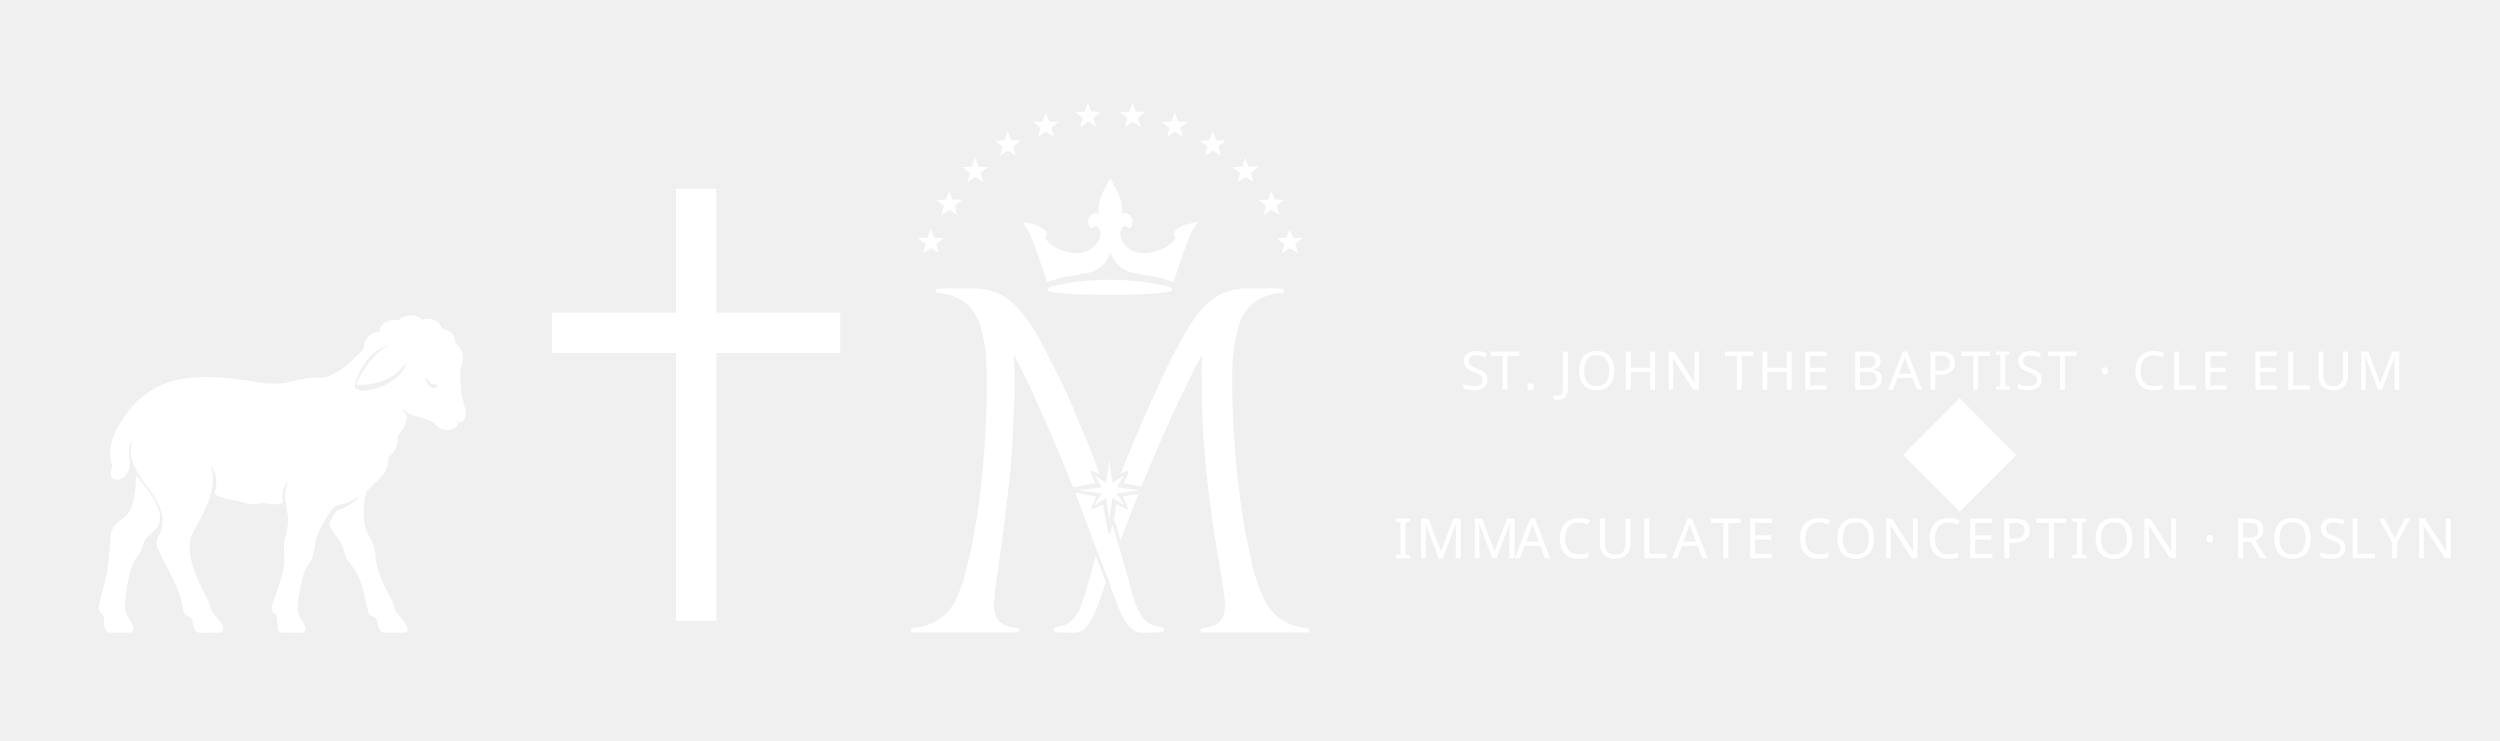
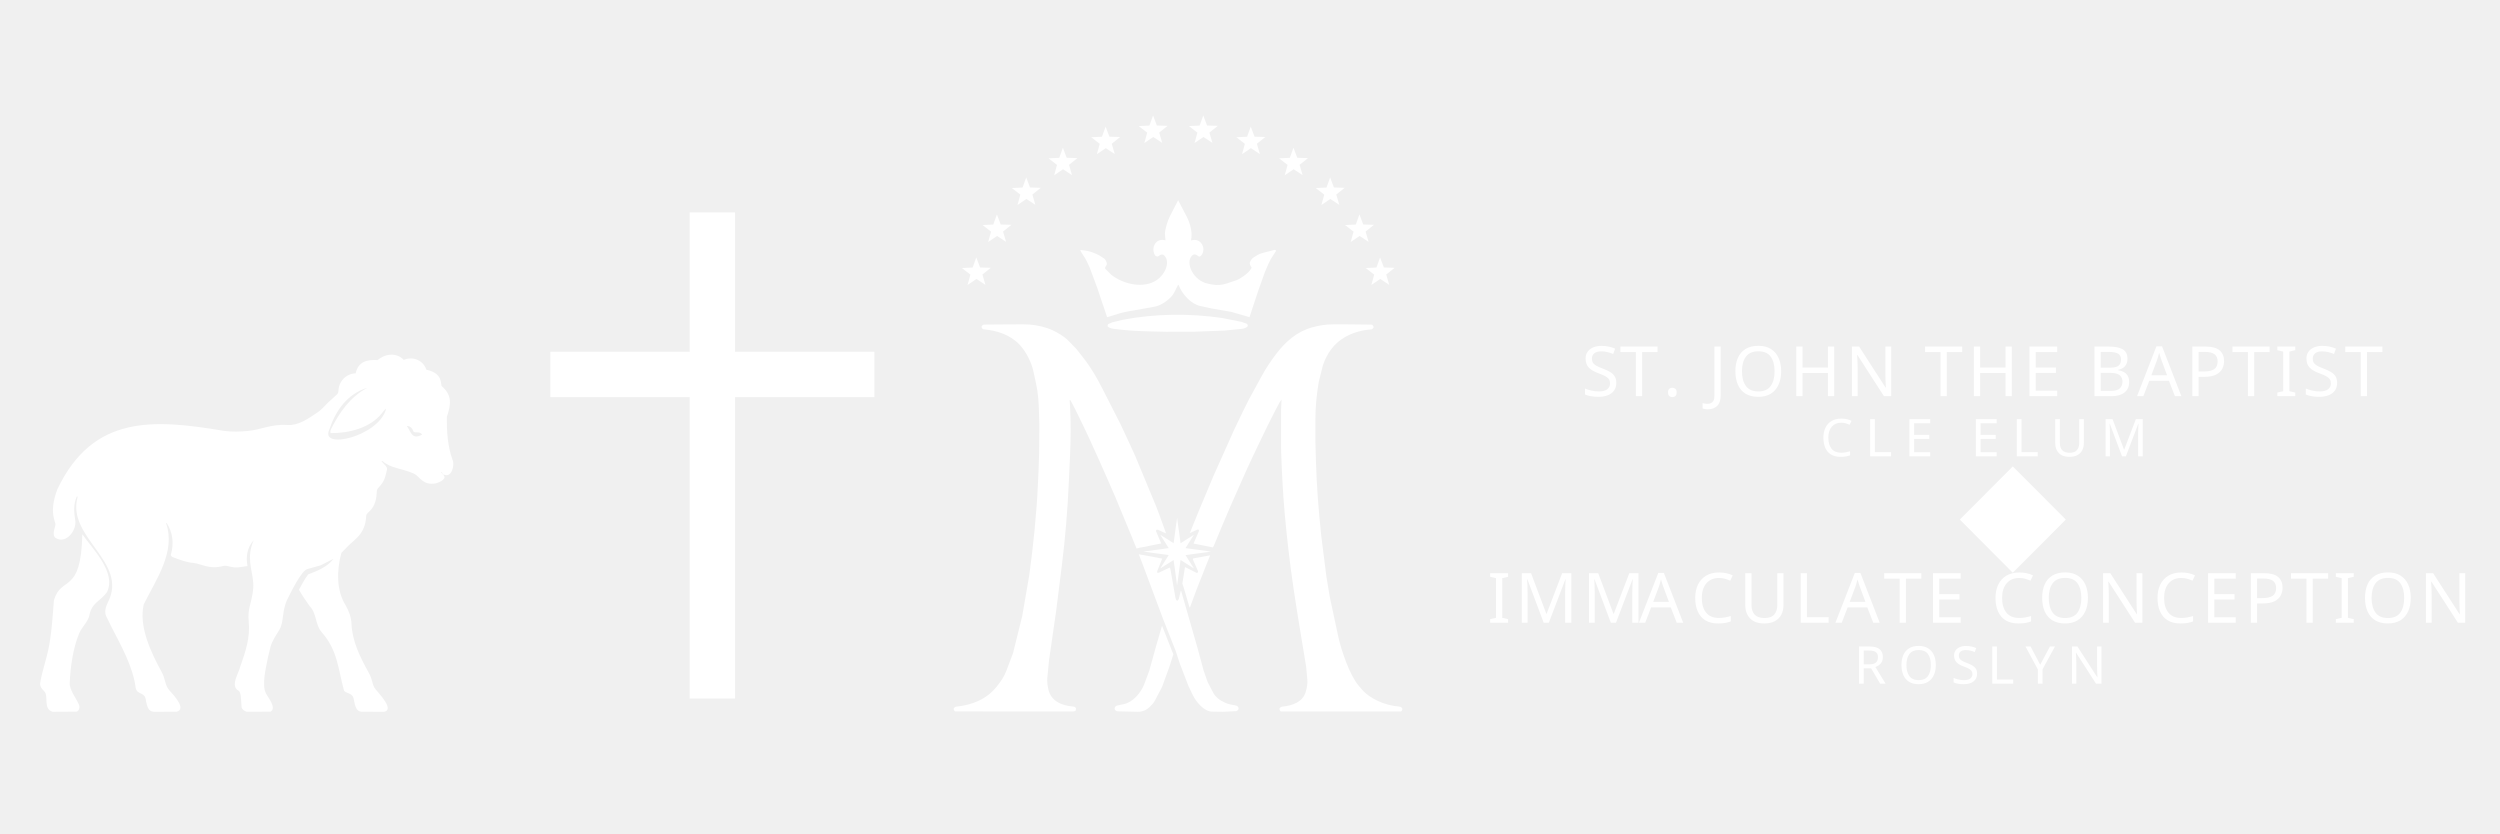
- <svg xmlns="http://www.w3.org/2000/svg" id="AB4-primary-lockup" viewBox="0 0 4050 1200">
+ <svg xmlns="http://www.w3.org/2000/svg" id="AB4-primary-lockup" viewBox="0 0 3600 1200">
  <g id="lockup-mono-white">
    <g id="icon-group">
      <g id="lockup-m">
        <g id="crown-stars-accent">
-           <path d="M1793,421.07c-4.21,8.41-17.58,18.5-27.59,20.35l-19.25,3.57c-11.23,2.08-22.31,3.29-33.13,6.62l-16.83,5.18-13.66-40.93-11.23-30.18-4.13-9c-3.45-7.52-11.63-17.02-8.85-16.7l5.32.63c7.87.93,14.97,3.84,21.94,7.5l6.51,4.3c1.98,1.3,3.59,4.94,3.75,7.51.18,2.77-4.14,5.33-1.92,7.52l8.61,8.49c17.85,13.81,46.86,20,65.27,7.28,13.43-9.28,19.91-28.14,9.74-36.12-.98-.77-3.89-.59-4.88.09l-2.79,1.91c-1.08.74-3.92-.1-4.74-1.55-3.37-6.01-3.06-13.24,1.57-18.31,3.51-3.84,8.71-4.52,13.57-3.21l-.73-8.48c-.52-6.07,3.94-20.01,7.32-26.58l11.67-22.67,12.36,23.73c5.21,10,8.75,23.79,6.08,34.18l3.18-.55c7.06-1.22,12.76,3.59,14.38,10.32,1.84,7.63-3.61,14.33-5.87,13.5s-6.03-5.88-10.48-1.06c-9.61,10.41,2.29,36.07,23.6,40.17l6.05,1.16c6.97,1.34,14.28.66,20.99-1.61l13.33-4.51c6.2-2.09,21.04-12.45,22.15-18.67-1.46-1.36-3.39-5.04-2.39-7.46,1.07-2.58,2.89-5.21,5.06-6.64,3.99-2.63,7.95-5.17,12.48-6.36l17.63-4.65c.74-.19,2.92.69,2.45,1.42l-7.51,11.68-4.08,8.31-4.81,11.37-9.58,27.03-12.28,37.08-26.04-7.58-29.04-5.07-16.01-3.5c-13.41-2.93-26.22-17.26-31.22-30.73l-1.08,1.37-4.92,9.81Z" fill="#fff" />
-           <path d="M1822.04,477.66l-40.21.09-25.21-.56-11.58-.41c-13.29-.47-25.98-1.55-39.23-3.26-4.08-.53-8.61-2.13-8.91-4.19-.1-.69.62-2.57,1.29-2.85l5.62-2.34,14.47-3.54c47.09-9.09,96.7-9.54,144.16-2.62l27.26,5.48,7.63,2.71c.56.2,1.45,1.88,1.5,2.48.19,2.48-4.72,4.53-9.11,4.96l-24.47,2.41-43.21,1.64Z" fill="#fff" />
-           <polygon points="1821.24 818.53 1802.03 806.39 1797.03 843.11 1792.02 806.39 1772.81 818.53 1784.94 799.32 1748.22 794.31 1784.94 789.3 1772.81 770.09 1792.02 782.22 1797.03 745.51 1802.03 782.22 1821.24 770.09 1809.11 789.3 1845.83 794.31 1809.11 799.32 1821.24 818.53" fill="#fff" />
+           <path d="M1690.99,421.07c-4.21,8.41-17.58,18.5-27.59,20.35l-19.25,3.57c-11.23,2.08-22.31,3.29-33.13,6.62l-16.83,5.18-13.66-40.93-11.23-30.18-4.13-9c-3.45-7.52-11.63-17.02-8.85-16.7l5.32.63c7.87.93,14.97,3.84,21.94,7.5l6.51,4.3c1.98,1.3,3.59,4.94,3.75,7.51.18,2.77-4.14,5.33-1.92,7.52l8.61,8.49c17.85,13.81,46.86,20,65.27,7.28,13.43-9.28,19.91-28.14,9.74-36.12-.98-.77-3.89-.59-4.88.09l-2.79,1.91c-1.08.74-3.92-.1-4.74-1.55-3.37-6.01-3.06-13.24,1.57-18.31,3.51-3.84,8.71-4.52,13.57-3.21l-.73-8.48c-.52-6.07,3.94-20.01,7.32-26.58l11.67-22.67,12.36,23.73c5.21,10,8.75,23.79,6.08,34.18l3.18-.55c7.06-1.22,12.76,3.59,14.38,10.32,1.84,7.63-3.61,14.33-5.87,13.5s-6.03-5.88-10.48-1.06c-9.61,10.41,2.29,36.07,23.6,40.17l6.05,1.16c6.97,1.34,14.28.66,20.99-1.61l13.33-4.51c6.2-2.09,21.04-12.45,22.15-18.67-1.46-1.36-3.39-5.04-2.39-7.46,1.07-2.58,2.89-5.21,5.06-6.64,3.99-2.63,7.95-5.17,12.48-6.36l17.63-4.65c.74-.19,2.92.69,2.45,1.42l-7.51,11.68-4.08,8.31-4.81,11.37-9.58,27.03-12.28,37.08-26.04-7.58-29.04-5.07-16.01-3.5c-13.41-2.93-26.22-17.26-31.22-30.73l-1.08,1.37-4.92,9.81Z" fill="#fff" />
+           <path d="M1720.03,477.66l-40.21.09-25.21-.56-11.58-.41c-13.29-.47-25.98-1.55-39.23-3.26-4.08-.53-8.61-2.13-8.91-4.19-.1-.69.62-2.57,1.29-2.85l5.62-2.34,14.47-3.54c47.09-9.09,96.7-9.54,144.16-2.62l27.26,5.48,7.63,2.71c.56.2,1.45,1.88,1.5,2.48.19,2.48-4.72,4.53-9.11,4.96l-24.47,2.41-43.21,1.64Z" fill="#fff" />
+           <polygon points="1719.23 818.53 1700.02 806.39 1695.01 843.11 1690.01 806.39 1670.8 818.53 1682.93 799.32 1646.21 794.31 1682.93 789.3 1670.8 770.09 1690.01 782.22 1695.01 745.51 1700.02 782.22 1719.23 770.09 1707.1 789.3 1743.81 794.31 1707.1 799.32 1719.23 818.53" fill="#fff" />
          <g id="Stars">
-             <polygon id="Left_Star" data-name="Left Star" points="1521.02 410.17 1508.09 401.68 1495.29 410.37 1499.38 395.45 1487.16 385.96 1502.61 385.23 1507.86 370.68 1513.32 385.15 1528.79 385.64 1516.71 395.31 1521.02 410.17" fill="#fff" />
-             <polygon points="1550.73 348.27 1537.8 339.77 1525 348.46 1529.09 333.54 1516.87 324.05 1532.32 323.33 1537.57 308.77 1543.03 323.25 1558.5 323.74 1546.42 333.41 1550.73 348.27" fill="#fff" />
-             <polygon points="1592.93 294.98 1580 286.49 1567.2 295.18 1571.29 280.26 1559.07 270.77 1574.52 270.04 1579.77 255.49 1585.23 269.96 1600.7 270.45 1588.62 280.12 1592.93 294.98" fill="#fff" />
-             <polygon points="1645.74 252.21 1632.81 243.71 1620.01 252.4 1624.09 237.48 1611.87 228 1627.33 227.27 1632.57 212.72 1638.04 227.19 1653.5 227.68 1641.42 237.35 1645.74 252.21" fill="#fff" />
-             <polygon points="1707.26 221.83 1694.33 213.34 1681.53 222.03 1685.61 207.1 1673.39 197.62 1688.85 196.89 1694.09 182.34 1699.56 196.81 1715.02 197.3 1702.94 206.97 1707.26 221.83" fill="#fff" />
-             <polygon points="1775.6 205.74 1762.68 197.24 1749.88 205.93 1753.96 191.01 1741.74 181.53 1757.2 180.8 1762.44 166.25 1767.91 180.72 1783.37 181.21 1771.29 190.88 1775.6 205.74" fill="#fff" />
-             <polygon points="1847.9 205.74 1834.97 197.24 1822.17 205.93 1826.25 191.01 1814.03 181.53 1829.49 180.8 1834.73 166.25 1840.2 180.72 1855.66 181.21 1843.58 190.88 1847.9 205.74" fill="#fff" />
-             <polygon points="1916.24 221.83 1903.32 213.34 1890.52 222.03 1894.6 207.1 1882.38 197.62 1897.83 196.89 1903.08 182.34 1908.55 196.81 1924.01 197.3 1911.93 206.97 1916.24 221.83" fill="#fff" />
-             <polygon points="1977.76 252.21 1964.84 243.71 1952.04 252.4 1956.12 237.48 1943.9 228 1959.36 227.27 1964.6 212.72 1970.07 227.19 1985.53 227.68 1973.45 237.35 1977.76 252.21" fill="#fff" />
-             <polygon points="2030.57 294.98 2017.64 286.49 2004.84 295.18 2008.93 280.26 1996.71 270.77 2012.16 270.04 2017.41 255.49 2022.87 269.96 2038.33 270.45 2026.26 280.12 2030.57 294.98" fill="#fff" />
-             <polygon points="2072.77 348.27 2059.84 339.77 2047.04 348.46 2051.13 333.54 2038.91 324.05 2054.36 323.33 2059.61 308.77 2065.07 323.25 2080.53 323.74 2068.46 333.41 2072.77 348.27" fill="#fff" />
-             <polygon id="Right_Star" data-name="Right Star" points="2102.48 410.17 2089.55 401.68 2076.75 410.37 2080.84 395.45 2068.62 385.96 2084.07 385.23 2089.32 370.68 2094.78 385.15 2110.24 385.64 2098.17 395.31 2102.48 410.17" fill="#fff" />
+             <polygon id="Left_Star" data-name="Left Star" points="1419.01 410.17 1406.08 401.68 1393.28 410.37 1397.37 395.45 1385.15 385.96 1400.6 385.23 1405.85 370.68 1411.31 385.15 1426.77 385.64 1414.7 395.31 1419.01 410.17" fill="#fff" />
+             <polygon points="1448.72 348.27 1435.79 339.77 1422.99 348.46 1427.08 333.54 1414.86 324.05 1430.31 323.33 1435.56 308.77 1441.02 323.25 1456.48 323.74 1444.41 333.41 1448.72 348.27" fill="#fff" />
+             <polygon points="1490.92 294.98 1477.99 286.49 1465.19 295.18 1469.28 280.26 1457.06 270.77 1472.51 270.04 1477.76 255.49 1483.22 269.96 1498.68 270.45 1486.61 280.12 1490.92 294.98" fill="#fff" />
+             <polygon points="1543.72 252.21 1530.79 243.71 1518 252.4 1522.08 237.48 1509.86 228 1525.31 227.27 1530.56 212.72 1536.03 227.19 1551.49 227.68 1539.41 237.35 1543.72 252.21" fill="#fff" />
+             <polygon points="1605.24 221.83 1592.32 213.34 1579.52 222.03 1583.6 207.1 1571.38 197.62 1586.83 196.89 1592.08 182.34 1597.55 196.81 1613.01 197.3 1600.93 206.97 1605.24 221.83" fill="#fff" />
+             <polygon points="1673.59 205.74 1660.66 197.24 1647.87 205.93 1651.95 191.01 1639.73 181.53 1655.18 180.8 1660.43 166.25 1665.89 180.72 1681.36 181.21 1669.28 190.88 1673.59 205.74" fill="#fff" />
+             <polygon points="1745.88 205.74 1732.95 197.24 1720.16 205.93 1724.24 191.01 1712.02 181.53 1727.47 180.8 1732.72 166.25 1738.19 180.72 1753.65 181.21 1741.57 190.88 1745.88 205.74" fill="#fff" />
+             <polygon points="1814.23 221.83 1801.3 213.34 1788.51 222.03 1792.59 207.1 1780.37 197.62 1795.82 196.89 1801.07 182.34 1806.53 196.81 1822 197.3 1809.92 206.97 1814.23 221.83" fill="#fff" />
+             <polygon points="1875.75 252.21 1862.82 243.71 1850.03 252.4 1854.11 237.48 1841.89 228 1857.34 227.27 1862.59 212.72 1868.06 227.19 1883.52 227.68 1871.44 237.35 1875.75 252.21" fill="#fff" />
+             <polygon points="1928.56 294.98 1915.63 286.49 1902.83 295.18 1906.91 280.26 1894.69 270.77 1910.15 270.04 1915.39 255.49 1920.86 269.96 1936.32 270.45 1924.25 280.12 1928.56 294.98" fill="#fff" />
+             <polygon points="1970.76 348.27 1957.83 339.77 1945.03 348.46 1949.12 333.54 1936.9 324.05 1952.35 323.33 1957.59 308.77 1963.06 323.25 1978.52 323.74 1966.45 333.41 1970.76 348.27" fill="#fff" />
+             <polygon id="Right_Star" data-name="Right Star" points="2000.47 410.17 1987.54 401.68 1974.74 410.37 1978.82 395.45 1966.6 385.96 1982.06 385.23 1987.3 370.68 1992.77 385.15 2008.23 385.64 1996.16 395.31 2000.47 410.17" fill="#fff" />
          </g>
        </g>
        <g id="m-letterform">
          <g>
-             <path d="M1948.6,690.68l-.84-16.82-.95-24.42-.1-58.41.74-15.71-2.98,4.31-7.58,14.43-9.81,19.5-12.69,26.27-7.31,15.39-4.16,8.9-5.68,12.24-20.96,47.18-5.67,13.06-8.96,21.15-11.7,28.16c-.25.6-1.18,2.08-1.37,2.34l-10.17-2.01-17.73-3.49,7.67-17.62c.21-.49.29-2.12-.09-2.25l-1.5-.49-11.42,5.21,13.19-32.46,21.14-50.4,29.63-66.12,11.87-24.76,5.91-11.92,3.85-7.61,18.09-33.12c6.09-11.15,12.95-21.3,20.6-31.4,13.55-17.87,29.98-32.3,51.82-38.39,9.82-2.74,19.7-4.36,29.86-4.35l22.24.02,33.49.35c1.33.01,2.98,2.31,2.93,3.64-.04,1.19-1.88,3.17-3.29,3.27-13.4.97-25.72,4.32-37.36,10.78-16.06,8.91-26.37,23.53-32.29,40.83l-6.01,24.08c-3.09,18.21-4.82,36.17-4.83,54.73l-.02,30.09.82,29.36c1.01,36.09,3.85,71.22,7.63,107.18l7.37,58.48,4.86,29.32,12.13,56.82c4.3,20.13,16.66,56.43,29.48,71.34l4.91,5.7c6.17,7.17,14.11,12.22,22.71,16.26,10.03,4.71,20.31,7.2,31.52,8.26,1.48.14,3.14,1.36,3.67,2.44s-.46,4.49-2.23,4.49h-172.1c-1.42,0-2.73-2.85-2.46-3.9.38-1.45,2.06-2.86,3.87-3.03,14.91-1.4,29.71-6.78,33.94-21.32,1.63-5.62,2.83-11.63,2.29-17.54l-1.71-18.8-8.45-51.18c-6.63-40.15-12.81-79.49-17.38-119.92-3.7-32.75-6.77-64.73-8.44-98.12Z" fill="#fff" />
-             <path d="M1806.89,847.38l-2.28-7.07,3.77-23.73,17.11,8.55c.93.47,2.16-2.43,1.62-2.78l-7.38-16.72.4-1.49,18.6-3.38,5.91-1.07-4.8,11.88-14.7,37.18-9,24.39-.61,1.65c-.12.32-.75-.65-.88-1.07l-3.35-11.41-4.41-14.93Z" fill="#fff" />
-             <path d="M1642.32,575.69l.59,10.46c1.34,23.68.99,46.87-.08,70.59l-1.62,35.93c-1.84,40.86-5.04,80.91-10.12,121.45l-8.15,65.08-10.33,71.77-2.47,25.27c-.56,5.74.38,11.54,1.69,17.07,3.9,16.47,19.45,22.97,36,24.13,1.31.09,3.68,1.58,3.62,2.74-.06,1.13-.21,2.37-.41,2.98-.25.77-2.25,1.32-3.48,1.32l-169.68-.02c-1.49,0-2.72-2.82-2.52-3.91s1.84-2.77,3.19-2.91c23.54-2.43,43.95-10.55,58.8-29.02,5.5-6.85,10.49-13.93,13.6-22.15l9.82-25.93,13.22-53.39,10.17-58.94c6.01-44.21,10.48-87.8,12.52-132.29l.9-19.65.74-22.75.38-40.6-.64-21.99c-.38-13.19-1.36-26.04-4.18-38.9l-3.79-17.29c-2.96-13.48-10.46-28.33-19.99-38.52-6.68-7.14-14.96-12.18-24-15.8-9.14-3.66-18.17-5.21-28.07-6.27-1.19-.13-2.75-2.64-2.56-3.81.21-1.31,2.24-2.93,3.65-2.94l21.3-.19,35.25-.17c11.8-.06,23.28,1.76,34.48,5.48,9.98,3.32,23.43,11.02,30.44,18.24l11.61,11.94,10.72,13.73c10.65,13.64,18.97,28.33,26.87,43.82l25.2,49.45,7.83,16.6,8.47,18.35,5.37,11.79,29.79,71.7,4.54,11.82,10.16,28.08-2.43-.92-8.67-4.06c-.48-.23-1.74-.41-2.17-.42-.57-.01-1.43,1.74-1.2,2.28l6.82,16.11.65,1.54c.02.06-.66.12-1.25.24l-14.76,2.96-15.75,3.11-3.79,1.01-5.28-13.15-25.42-61.4-10.9-24.96-11.2-25.35-12.93-28.53-4.13-8.93-5.97-12.69-12.56-25.74-6.46-12.32c-.12-.23-1.62-1.28-1.44-1.13Z" fill="#fff" />
+             <path d="M1846.58,690.68l-.84-16.82-.95-24.42-.1-58.41.74-15.71-2.98,4.31-7.58,14.43-9.81,19.5-12.69,26.27-7.31,15.39-4.16,8.9-5.68,12.24-20.96,47.18-5.67,13.06-8.96,21.15-11.7,28.16c-.25.6-1.18,2.08-1.37,2.34l-10.17-2.01-17.73-3.49,7.67-17.62c.21-.49.29-2.12-.09-2.25l-1.5-.49-11.42,5.21,13.19-32.46,21.14-50.4,29.63-66.12,11.87-24.76,5.91-11.92,3.85-7.61,18.09-33.12c6.09-11.15,12.95-21.3,20.6-31.4,13.55-17.87,29.98-32.3,51.82-38.39,9.82-2.74,19.7-4.36,29.86-4.35l22.24.02,33.49.35c1.33.01,2.98,2.31,2.93,3.64-.04,1.19-1.88,3.17-3.29,3.27-13.4.97-25.72,4.32-37.36,10.78-16.06,8.91-26.37,23.53-32.29,40.83l-6.01,24.08c-3.09,18.21-4.82,36.17-4.83,54.73l-.02,30.09.82,29.36c1.01,36.09,3.85,71.22,7.63,107.18l7.37,58.48,4.86,29.32,12.13,56.82c4.3,20.13,16.66,56.43,29.48,71.34l4.91,5.7c6.17,7.17,14.11,12.22,22.71,16.26,10.03,4.71,20.31,7.2,31.52,8.26,1.48.14,3.14,1.36,3.67,2.44s-.46,4.49-2.23,4.49h-172.1c-1.42,0-2.73-2.85-2.46-3.9.38-1.45,2.06-2.86,3.87-3.03,14.91-1.4,29.71-6.78,33.94-21.32,1.63-5.62,2.83-11.63,2.29-17.54l-1.71-18.8-8.45-51.18c-6.63-40.15-12.81-79.49-17.38-119.92-3.7-32.75-6.77-64.73-8.44-98.12Z" fill="#fff" />
+             <path d="M1704.88,847.38l-2.28-7.07,3.77-23.73,17.11,8.55c.93.47,2.16-2.43,1.62-2.78l-7.38-16.72.4-1.49,18.6-3.38,5.91-1.07-4.8,11.88-14.7,37.18-9,24.39-.61,1.65c-.12.32-.75-.65-.88-1.07l-3.35-11.41-4.41-14.93Z" fill="#fff" />
+             <path d="M1540.31,575.69l.59,10.46c1.34,23.68.99,46.87-.08,70.59l-1.62,35.93c-1.84,40.86-5.04,80.91-10.12,121.45l-8.15,65.08-10.33,71.77-2.47,25.27c-.56,5.74.38,11.54,1.69,17.07,3.9,16.47,19.45,22.97,36,24.13,1.31.09,3.68,1.58,3.62,2.74-.06,1.13-.21,2.37-.41,2.98-.25.77-2.25,1.32-3.48,1.32l-169.68-.02c-1.49,0-2.72-2.82-2.52-3.91s1.84-2.77,3.19-2.91c23.54-2.43,43.95-10.55,58.8-29.02,5.5-6.85,10.49-13.93,13.6-22.15l9.82-25.93,13.22-53.39,10.17-58.94c6.01-44.21,10.48-87.8,12.52-132.29l.9-19.65.74-22.75.38-40.6-.64-21.99c-.38-13.19-1.36-26.04-4.18-38.9l-3.79-17.29c-2.96-13.48-10.46-28.33-19.99-38.52-6.68-7.14-14.96-12.18-24-15.8-9.14-3.66-18.17-5.21-28.07-6.27-1.19-.13-2.75-2.64-2.56-3.81.21-1.31,2.24-2.93,3.65-2.94l21.3-.19,35.25-.17c11.8-.06,23.28,1.76,34.48,5.48,9.98,3.32,23.43,11.02,30.44,18.24l11.61,11.94,10.72,13.73c10.65,13.64,18.97,28.33,26.87,43.82l25.2,49.45,7.83,16.6,8.47,18.35,5.37,11.79,29.79,71.7,4.54,11.82,10.16,28.08-2.43-.92-8.67-4.06c-.48-.23-1.74-.41-2.17-.42-.57-.01-1.43,1.74-1.2,2.28l6.82,16.11.65,1.54c.02.06-.66.12-1.25.24l-14.76,2.96-15.75,3.11-3.79,1.01-5.28-13.15-25.42-61.4-10.9-24.96-11.2-25.35-12.93-28.53-4.13-8.93-5.97-12.69-12.56-25.74-6.46-12.32c-.12-.23-1.62-1.28-1.44-1.13Z" fill="#fff" />
          </g>
          <g>
-             <path d="M1885.54,1019.61c-1.08-5.58-8.45-2.89-19.21-7.59-7.28-3.17-13.9-7.96-17.55-14.97l-7.8-14.98-5.88-16.88-8.11-30.15-24.04-83.92c-.18-.09-.5-.25-.69-.35l-2.77,11.82c-.17.71-1.79,2.55-2.39,2.44-.92-.17-2.1-2.3-2.28-3.37l-5.49-31.24-1.92-10.9c-.09-.53-.8-2.2-.92-2.32l-15.94,7.57c-.53.25-2.2,0-2.26-.43-.04-.29-.04-1.4.14-1.85l7.15-18.1-33.73-6.24,3.98,10.19,31.63,84.63h.02s16.96,43.01,16.96,43.01c.15-.02.23-.01.1.05l6.6,20.06,12.22,31.72,6.05,12.63c5,10.44,16.36,24.11,27.91,24.29l15.75.24,18.72-.9c1.99-.1,4.15-2.45,3.76-4.47Z" fill="#fff" />
-             <path d="M1802.26,850.77h0c-.24-.12-.17-.09,0,0Z" fill="#fff" />
+             <path d="M1783.53,1019.61c-1.08-5.58-8.45-2.89-19.21-7.59-7.28-3.17-13.9-7.96-17.55-14.97l-7.8-14.98-5.88-16.88-8.11-30.15-24.04-83.92c-.18-.09-.5-.25-.69-.35l-2.77,11.82c-.17.71-1.79,2.55-2.39,2.44-.92-.17-2.1-2.3-2.28-3.37l-5.49-31.24-1.92-10.9c-.09-.53-.8-2.2-.92-2.32l-15.94,7.57c-.53.25-2.2,0-2.26-.43-.04-.29-.04-1.4.14-1.85l7.15-18.1-33.73-6.24,3.98,10.19,31.63,84.63h.02s16.96,43.01,16.96,43.01c.15-.02.23-.01.1.05l6.6,20.06,12.22,31.72,6.05,12.63c5,10.44,16.36,24.11,27.91,24.29l15.75.24,18.72-.9c1.99-.1,4.15-2.45,3.76-4.47Z" fill="#fff" />
+             <path d="M1700.24,850.77h0c-.24-.12-.17-.09,0,0Z" fill="#fff" />
          </g>
-           <path d="M1790.13,938.45h-.01s-14.79-37.52-14.79-37.52l-8.72,30.08-9.52,34.33-7.26,19.58c-4.53,12.22-16.3,26.31-29.44,29.02l-9.51,1.97c-2.12.44-3.98,2.55-3.8,4.59.19,2.14,2.4,3.77,4.78,3.82l28.54.65c6.33.14,12.38-2.37,16.84-6.67,2.93-2.82,5.88-5.76,7.76-9.35l10.35-19.73,10.41-28.53,5.9-18.43-1.51-3.84Z" fill="#fff" />
+           <path d="M1688.12,938.45h-.01s-14.79-37.52-14.79-37.52l-8.72,30.08-9.52,34.33-7.26,19.58c-4.53,12.22-16.3,26.31-29.44,29.02l-9.51,1.97c-2.12.44-3.98,2.55-3.8,4.59.19,2.14,2.4,3.77,4.78,3.82l28.54.65c6.33.14,12.38-2.37,16.84-6.67,2.93-2.82,5.88-5.76,7.76-9.35l10.35-19.73,10.41-28.53,5.9-18.43-1.51-3.84Z" fill="#fff" />
        </g>
      </g>
      <g id="lockup-lamb">
-         <path d="M651.36,664.25c2.15,2.99,8.87,7.67,8.02,11.85-3.1,12.69-3.52,16.81-12.98,26.91-3.72,3.98-.08,11.11-5.45,23.5-4.54,10.47-11.43,11.41-11.65,16.69-1.06,25.56-16.56,33.37-25.58,42.6l-10.09,10.32c-6.96,25.46-7.27,54.23,6.16,75.65,4.8,8.51,7.98,16.91,8.4,26.77,1.08,25.26,12.67,48.28,24.71,69.95,6.27,10.82,4.55,17.97,10.24,24.41,4.38,5.66,27.33,29,12,32.1,0,0-32.31-.11-32.31-.11-9.85-.5-9.81-12.77-11.79-19.63-1.85-7.96-12.6-6.67-13.77-11.42-8.53-30.88-8.87-57.42-32.27-83.79-9.37-10.9-6.66-26.73-17.1-37.29-4.14-5.61-12.11-17.47-15.39-23.6,4.3-7.96,8-14.85,13.22-21.98,13.05-4.92,27.89-10.96,36.48-22.46l-18.5,9.37-18.99,5.35c-8.7,1.95-24.27,34.4-28.69,43.16-8.3,16.7-4.95,33.01-11.55,43.96-4.47,7.79-10.82,16.37-13.01,25.16,0,0-3.66,15.11-3.66,15.11-2.49,13.59-9.19,38.91-2.98,51.31,3.02,6.34,15.92,20.91,6.87,26.66l-34.59.13c-2.97-.9-6.95-3.56-7.18-6.67l-1.15-15.55c-.17-2.24-1.22-6.72-2.97-7.88-12.97-6.88.05-25.19,2.09-34.68,7.53-21.4,14.61-41.89,12.28-64.91-.77-7.57-.39-14.79,1.45-22.19,2.77-11.09,5.83-22.47,5.04-33.96-1.33-19.36-10.3-35.56.68-61.26-9.19,10.12-11.62,23.82-8.92,37.25l-10.55,1.62c-12.48,1.92-18.03-3.33-24.36-1.69-20.53,5.33-30.48-2.85-42.86-4.39-10.22-.7-21.16-4.98-30.61-8.68-.83-.31-2.07-2.24-2.15-2.8,4.92-15.93,3.01-32.53-6-46.15l-.75.46c14.41,41.06-14.68,81.42-32.08,116.75-7.58,31.37,10.17,68.93,25.3,96.68,6.33,10.89,4.7,20.01,11.84,27.48,6.87,7.49,24.58,26.96,10.13,30.53,0,0-32.56.1-32.56.1-8.95-.35-9.81-8.81-11.54-15.36-.76-14.02-12.35-8.24-14.77-18.67-3.92-31.04-20.82-60.62-34.85-87.99,0,0-7.6-15.49-7.6-15.49-2.99-6.09-.8-13.71,2.12-19.62,30.74-58.47-59.17-93.41-43.53-151.56-.03-1.92-.53-2.25-1.41-.33-4.46,10.91-3.74,20.87-2.03,31.98,3.41,14.91-12.56,35.5-27.11,27.23-7-3.57-2.17-13.74-1.23-19.25.99-4.25-10.35-17.25,2.96-51.78,51.18-106.81,137.84-100.88,239.89-83.67,11.57,1.51,23.11,1.19,34.74.07,18.43-1.77,33.59-10.27,56.86-8.53,15.92.81,29.62-9.28,42.25-17.65,4.02-2.22,11.39-9.84,14.45-13.31,0,0,14.06-12.89,14.06-12.89,4.2-3.85.45-8.14,5.56-17.31,4.52-8.1,12.34-12.89,21.55-13.29,3.85-17.06,16.3-19.82,31.59-19.08,10.88-9.14,27-11.4,37.78-.25,12.66-5.6,28.18.48,32.4,14.12,24.97,5.34,19.94,21.27,22.35,23.84,15.51,13.36,12.94,27.01,7.19,44.22-.23,20.46,1.12,41.69,7.97,61.04,4.13,8.24-1.37,27.39-12.16,21.91l-1.35.16c7.16,5.69-5.04,11.12-10.15,12.43-18.93,3.68-23.27-9.9-31.57-13.87-18.57-8.15-33.54-7.54-45.39-18.21l-1.4.4ZM651.59,595.46c-16.61,20.78-47.35,28.53-73.18,28.21-1.09.07-.65-4.05-.04-5.13,12.16-24.46,28.1-47.19,52.73-60.21-29.03,8.93-45.72,32.76-55,60.62-13.29,28.85,69.33,10.08,81.52-28.8l-.41-1.57-5.62,6.86ZM697.03,620.7c-1.37-4.35-4.97-7.46-9.08-7.28,6.47,10,7.65,20.02,21.89,12.45-3.17-5.75-11.55-1.16-12.81-5.17ZM651.84,662.61l-1.21-.11,1.21.11ZM738.95,680.92l-2.18-1.46,1.12,2.04,1.06-.58ZM739.47,681.6l-.84.87.65.59.82-.75-.63-.72Z" fill="#fff" />
-         <path d="M215.39,1013.94c1.82,3.39,1.26,9.46-3.13,10.84l-34.5.19c-14.25-4.24-5.16-22.79-12.04-29.54-3.44-3.38-6.79-7.27-5.79-12.21,2.45-15.2,7.68-30.06,11.04-44.99,5.02-21.17,7.03-51.72,8.65-73.67,10.55-36.6,39.14-7.23,40.91-95.2,15.62,21.98,49.39,55.4,35.47,83.39-9.12,12.83-21.71,14.81-25.21,32.98-1.91,9.92-10.8,16.63-14.9,26.63-8.72,21.24-12.41,47.52-13.49,70.86-.64,9.79,9.21,22.22,13,30.73Z" fill="#fff" />
+         <path d="M549.34,664.25c2.15,2.99,8.87,7.67,8.02,11.85-3.1,12.69-3.52,16.81-12.98,26.91-3.72,3.98-.08,11.11-5.45,23.5-4.54,10.47-11.43,11.41-11.65,16.69-1.06,25.56-16.56,33.37-25.58,42.6l-10.09,10.32c-6.96,25.46-7.27,54.23,6.16,75.65,4.8,8.51,7.98,16.91,8.4,26.77,1.08,25.26,12.67,48.28,24.71,69.95,6.27,10.82,4.55,17.97,10.24,24.41,4.38,5.66,27.33,29,12,32.1,0,0-32.31-.11-32.31-.11-9.85-.5-9.81-12.77-11.79-19.63-1.85-7.96-12.6-6.67-13.77-11.42-8.53-30.88-8.87-57.42-32.27-83.79-9.37-10.9-6.66-26.73-17.1-37.29-4.14-5.61-12.11-17.47-15.39-23.6,4.3-7.96,8-14.85,13.22-21.98,13.05-4.92,27.89-10.96,36.48-22.46l-18.5,9.37-18.99,5.35c-8.7,1.95-24.27,34.4-28.69,43.16-8.3,16.7-4.95,33.01-11.55,43.96-4.47,7.79-10.82,16.37-13.01,25.16,0,0-3.66,15.11-3.66,15.11-2.49,13.59-9.19,38.91-2.98,51.31,3.02,6.34,15.92,20.91,6.87,26.66l-34.59.13c-2.97-.9-6.95-3.56-7.18-6.67l-1.15-15.55c-.17-2.24-1.22-6.72-2.97-7.88-12.97-6.88.05-25.19,2.09-34.68,7.53-21.4,14.61-41.89,12.28-64.91-.77-7.57-.39-14.79,1.45-22.19,2.77-11.09,5.83-22.47,5.04-33.96-1.33-19.36-10.3-35.56.68-61.26-9.19,10.12-11.62,23.82-8.92,37.25l-10.55,1.62c-12.48,1.92-18.03-3.33-24.36-1.69-20.53,5.33-30.48-2.85-42.86-4.39-10.22-.7-21.16-4.98-30.61-8.68-.83-.31-2.07-2.24-2.15-2.8,4.92-15.93,3.01-32.53-6-46.15l-.75.46c14.41,41.06-14.68,81.42-32.08,116.75-7.58,31.37,10.17,68.93,25.3,96.68,6.33,10.89,4.7,20.01,11.84,27.48,6.87,7.49,24.58,26.96,10.13,30.53,0,0-32.56.1-32.56.1-8.95-.35-9.81-8.81-11.54-15.36-.76-14.02-12.35-8.24-14.77-18.67-3.92-31.04-20.82-60.62-34.85-87.99,0,0-7.6-15.49-7.6-15.49-2.99-6.09-.8-13.71,2.12-19.62,30.74-58.47-59.17-93.41-43.53-151.56-.03-1.92-.53-2.25-1.41-.33-4.46,10.91-3.74,20.87-2.03,31.98,3.41,14.91-12.56,35.5-27.11,27.23-7-3.57-2.17-13.74-1.23-19.25.99-4.25-10.35-17.25,2.96-51.78,51.18-106.81,137.84-100.88,239.89-83.67,11.57,1.51,23.11,1.19,34.74.07,18.43-1.77,33.59-10.27,56.86-8.53,15.92.81,29.62-9.28,42.25-17.65,4.02-2.22,11.39-9.84,14.45-13.31,0,0,14.06-12.89,14.06-12.89,4.2-3.85.45-8.14,5.56-17.31,4.52-8.1,12.34-12.89,21.55-13.29,3.85-17.06,16.3-19.82,31.59-19.08,10.88-9.14,27-11.4,37.78-.25,12.66-5.6,28.18.48,32.4,14.12,24.97,5.34,19.94,21.27,22.35,23.84,15.51,13.36,12.94,27.01,7.19,44.22-.23,20.46,1.12,41.69,7.97,61.04,4.13,8.24-1.37,27.39-12.16,21.91l-1.35.16c7.16,5.69-5.04,11.12-10.15,12.43-18.93,3.68-23.27-9.9-31.57-13.87-18.57-8.15-33.54-7.54-45.39-18.21l-1.4.4ZM549.57,595.46c-16.61,20.78-47.35,28.53-73.18,28.21-1.09.07-.65-4.05-.04-5.13,12.16-24.46,28.1-47.19,52.73-60.21-29.03,8.93-45.72,32.76-55,60.62-13.29,28.85,69.33,10.08,81.52-28.8l-.41-1.57-5.62,6.86ZM595.02,620.7c-1.37-4.35-4.97-7.46-9.08-7.28,6.47,10,7.65,20.02,21.89,12.45-3.17-5.75-11.55-1.16-12.81-5.17ZM549.82,662.61l-1.21-.11,1.21.11ZM636.94,680.92l-2.18-1.46,1.12,2.04,1.06-.58ZM637.46,681.6l-.84.87.65.59.82-.75-.63-.72Z" fill="#fff" />
+         <path d="M113.38,1013.94c1.82,3.39,1.26,9.46-3.13,10.84l-34.5.19c-14.25-4.24-5.16-22.79-12.04-29.54-3.44-3.38-6.79-7.27-5.79-12.21,2.45-15.2,7.68-30.06,11.04-44.99,5.02-21.17,7.03-51.72,8.65-73.67,10.55-36.6,39.14-7.23,40.91-95.2,15.62,21.98,49.39,55.4,35.47,83.39-9.12,12.83-21.71,14.81-25.21,32.98-1.91,9.92-10.8,16.63-14.9,26.63-8.72,21.24-12.41,47.52-13.49,70.86-.64,9.79,9.21,22.22,13,30.73Z" fill="#fff" />
      </g>
-       <polygon id="lockup-cross" points="1361.15 506.54 1160.48 506.54 1160.48 305.88 1095.15 305.88 1095.15 506.54 894.48 506.54 894.48 571.88 1095.15 571.88 1095.15 1005.88 1160.48 1005.88 1160.48 571.88 1361.15 571.88 1361.15 506.54" fill="#fff" />
+       <polygon id="lockup-cross" points="1259.14 506.54 1058.47 506.54 1058.47 305.88 993.14 305.88 993.14 506.54 792.47 506.54 792.47 571.88 993.14 571.88 993.14 1005.88 1058.47 1005.88 1058.47 571.88 1259.14 571.88 1259.14 506.54" fill="#fff" />
    </g>
    <g id="text-block">
-       <text transform="translate(2366.354 631.3625)" fill="#fff" font-family="CormorantSC-Regular, 'Cormorant SC'" font-size="86.51">
-         <tspan x="0" y="0" letter-spacing=".06em">S</tspan>
-         <tspan x="47.67" y="0" letter-spacing="0em">T</tspan>
-         <tspan x="101.65" y="0" letter-spacing=".06em">. JOHN THE BAPTIST · CLE ELUM</tspan>
-       </text>
-       <text transform="translate(3082.301 799.5109)" fill="#fff" font-family="CormorantSC-Regular, 'Cormorant SC'" font-size="240.3" letter-spacing=".06em">
+       <text transform="translate(2821.555 800.1403)" fill="#fff" font-family="CormorantSC-Regular, 'Cormorant SC'" font-size="200" letter-spacing=".06em">
        <tspan x="0" y="0">◆</tspan>
      </text>
-       <text transform="translate(2257.611 904.3454)" fill="#fff" font-family="CormorantSC-Regular, 'Cormorant SC'" font-size="90">
-         <tspan x="0" y="0" letter-spacing=".06em">IMM</tspan>
-         <tspan x="196.38" y="0" letter-spacing=".05em">A</tspan>
-         <tspan x="263.88" y="0" letter-spacing=".06em">CUL</tspan>
-         <tspan x="451.08" y="0" letter-spacing="0em">A</tspan>
-         <tspan x="513.36" y="0" letter-spacing=".06em">TE CONCEPTION · </tspan>
-         <tspan x="1359.34" y="0" letter-spacing=".01em">R</tspan>
-         <tspan x="1421.08" y="0" letter-spacing=".06em">OS</tspan>
-         <tspan x="1545.01" y="0" letter-spacing=".04em">L</tspan>
-         <tspan x="1596.31" y="0" letter-spacing=".06em">YN</tspan>
-       </text>
+       <g>
+         <text transform="translate(2141.812 896.7708)" fill="#fff" font-family="CormorantSC-Regular, 'Cormorant SC'" font-size="100">
+           <tspan x="0" y="0" letter-spacing=".06em">IMM</tspan>
+           <tspan x="218.2" y="0" letter-spacing=".05em">A</tspan>
+           <tspan x="293.2" y="0" letter-spacing=".06em">CUL</tspan>
+           <tspan x="501.19" y="0" letter-spacing="0em">A</tspan>
+           <tspan x="570.4" y="0" letter-spacing=".06em">TE CONCEPTION</tspan>
+         </text>
+         <text transform="translate(2669.73 984.4879)" fill="#fff" font-family="CormorantSC-Regular, 'Cormorant SC'" font-size="75">
+           <tspan x="0" y="0" letter-spacing=".18em">R</tspan>
+           <tspan x="63.82" y="0" letter-spacing=".23em">OS</tspan>
+           <tspan x="191.85" y="0" letter-spacing=".2em">L</tspan>
+           <tspan x="246.97" y="0" letter-spacing=".23em">YN</tspan>
+         </text>
+       </g>
+       <g>
+         <text transform="translate(2277.262 570.4561)" fill="#fff" font-family="CormorantSC-Regular, 'Cormorant SC'" font-size="100">
+           <tspan x="0" y="0" letter-spacing=".06em">S</tspan>
+           <tspan x="55.1" y="0" letter-spacing="0em">T</tspan>
+           <tspan x="117.5" y="0" letter-spacing=".06em">. JOHN THE BAPTIST</tspan>
+         </text>
+         <text transform="translate(2621.094 657.097)" fill="#fff" font-family="CormorantSC-Regular, 'Cormorant SC'" font-size="75" letter-spacing=".23em">
+           <tspan x="0" y="0">CLE ELUM</tspan>
+         </text>
+       </g>
    </g>
  </g>
</svg>
